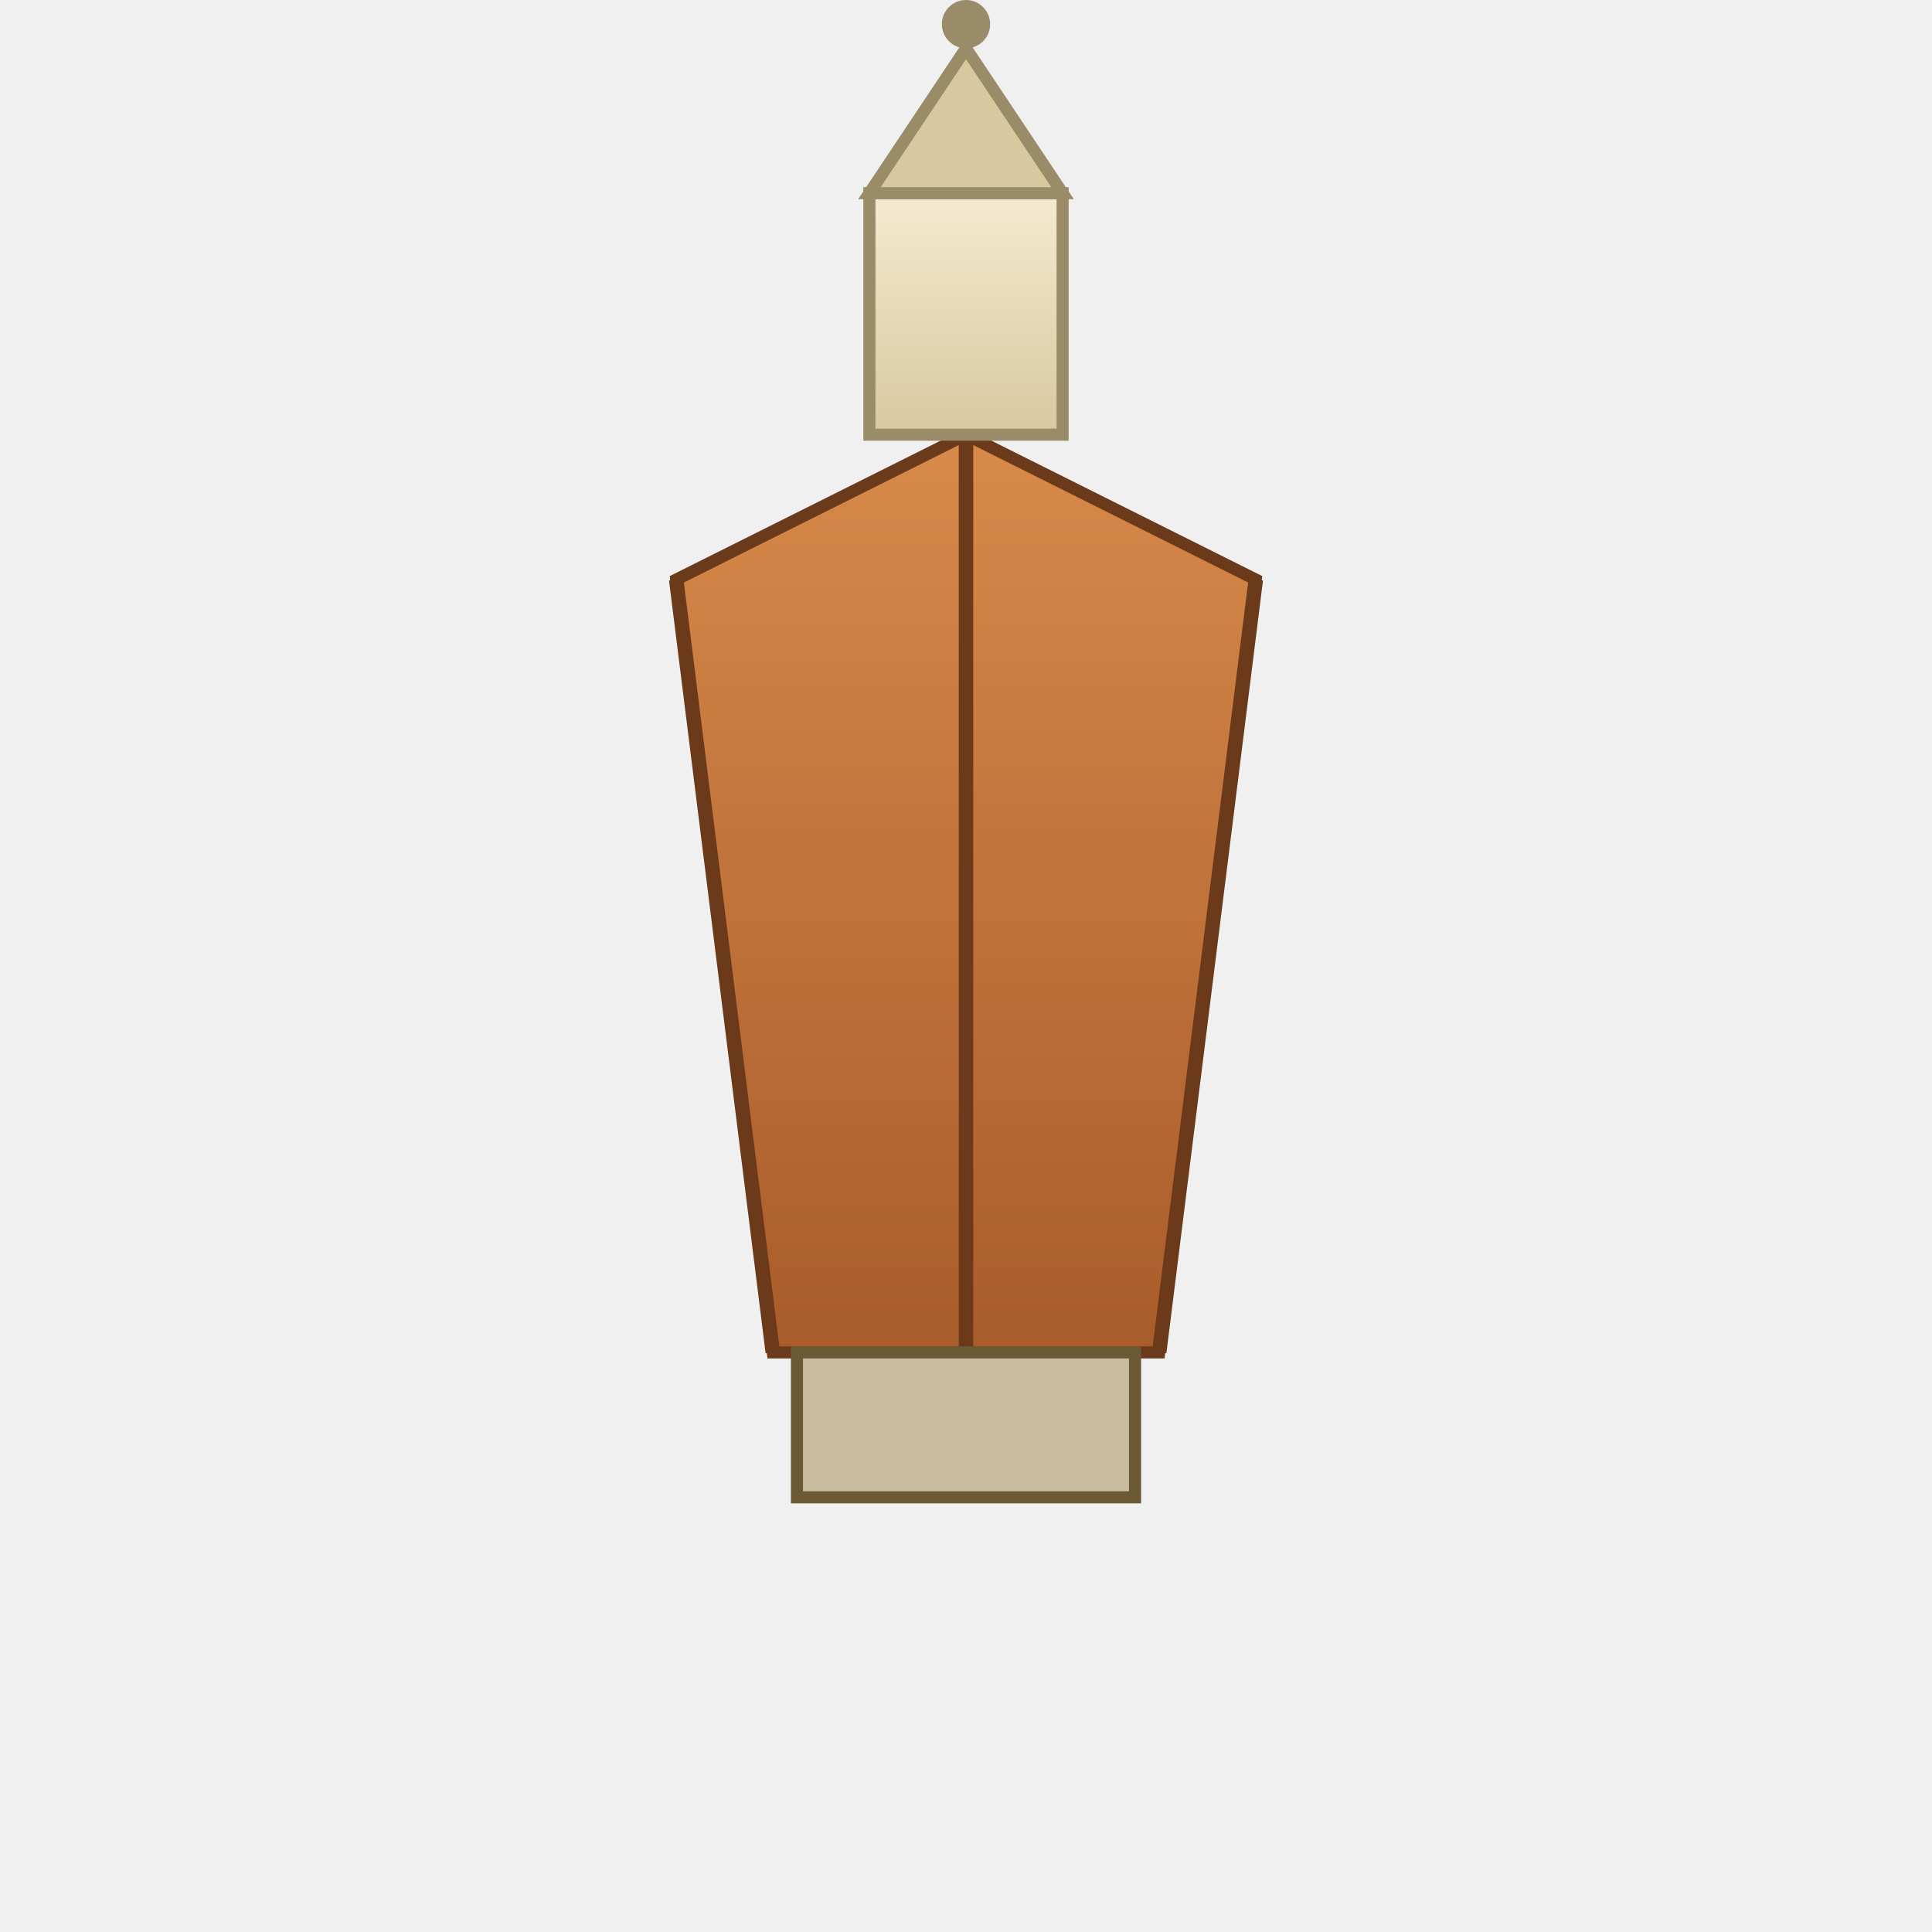
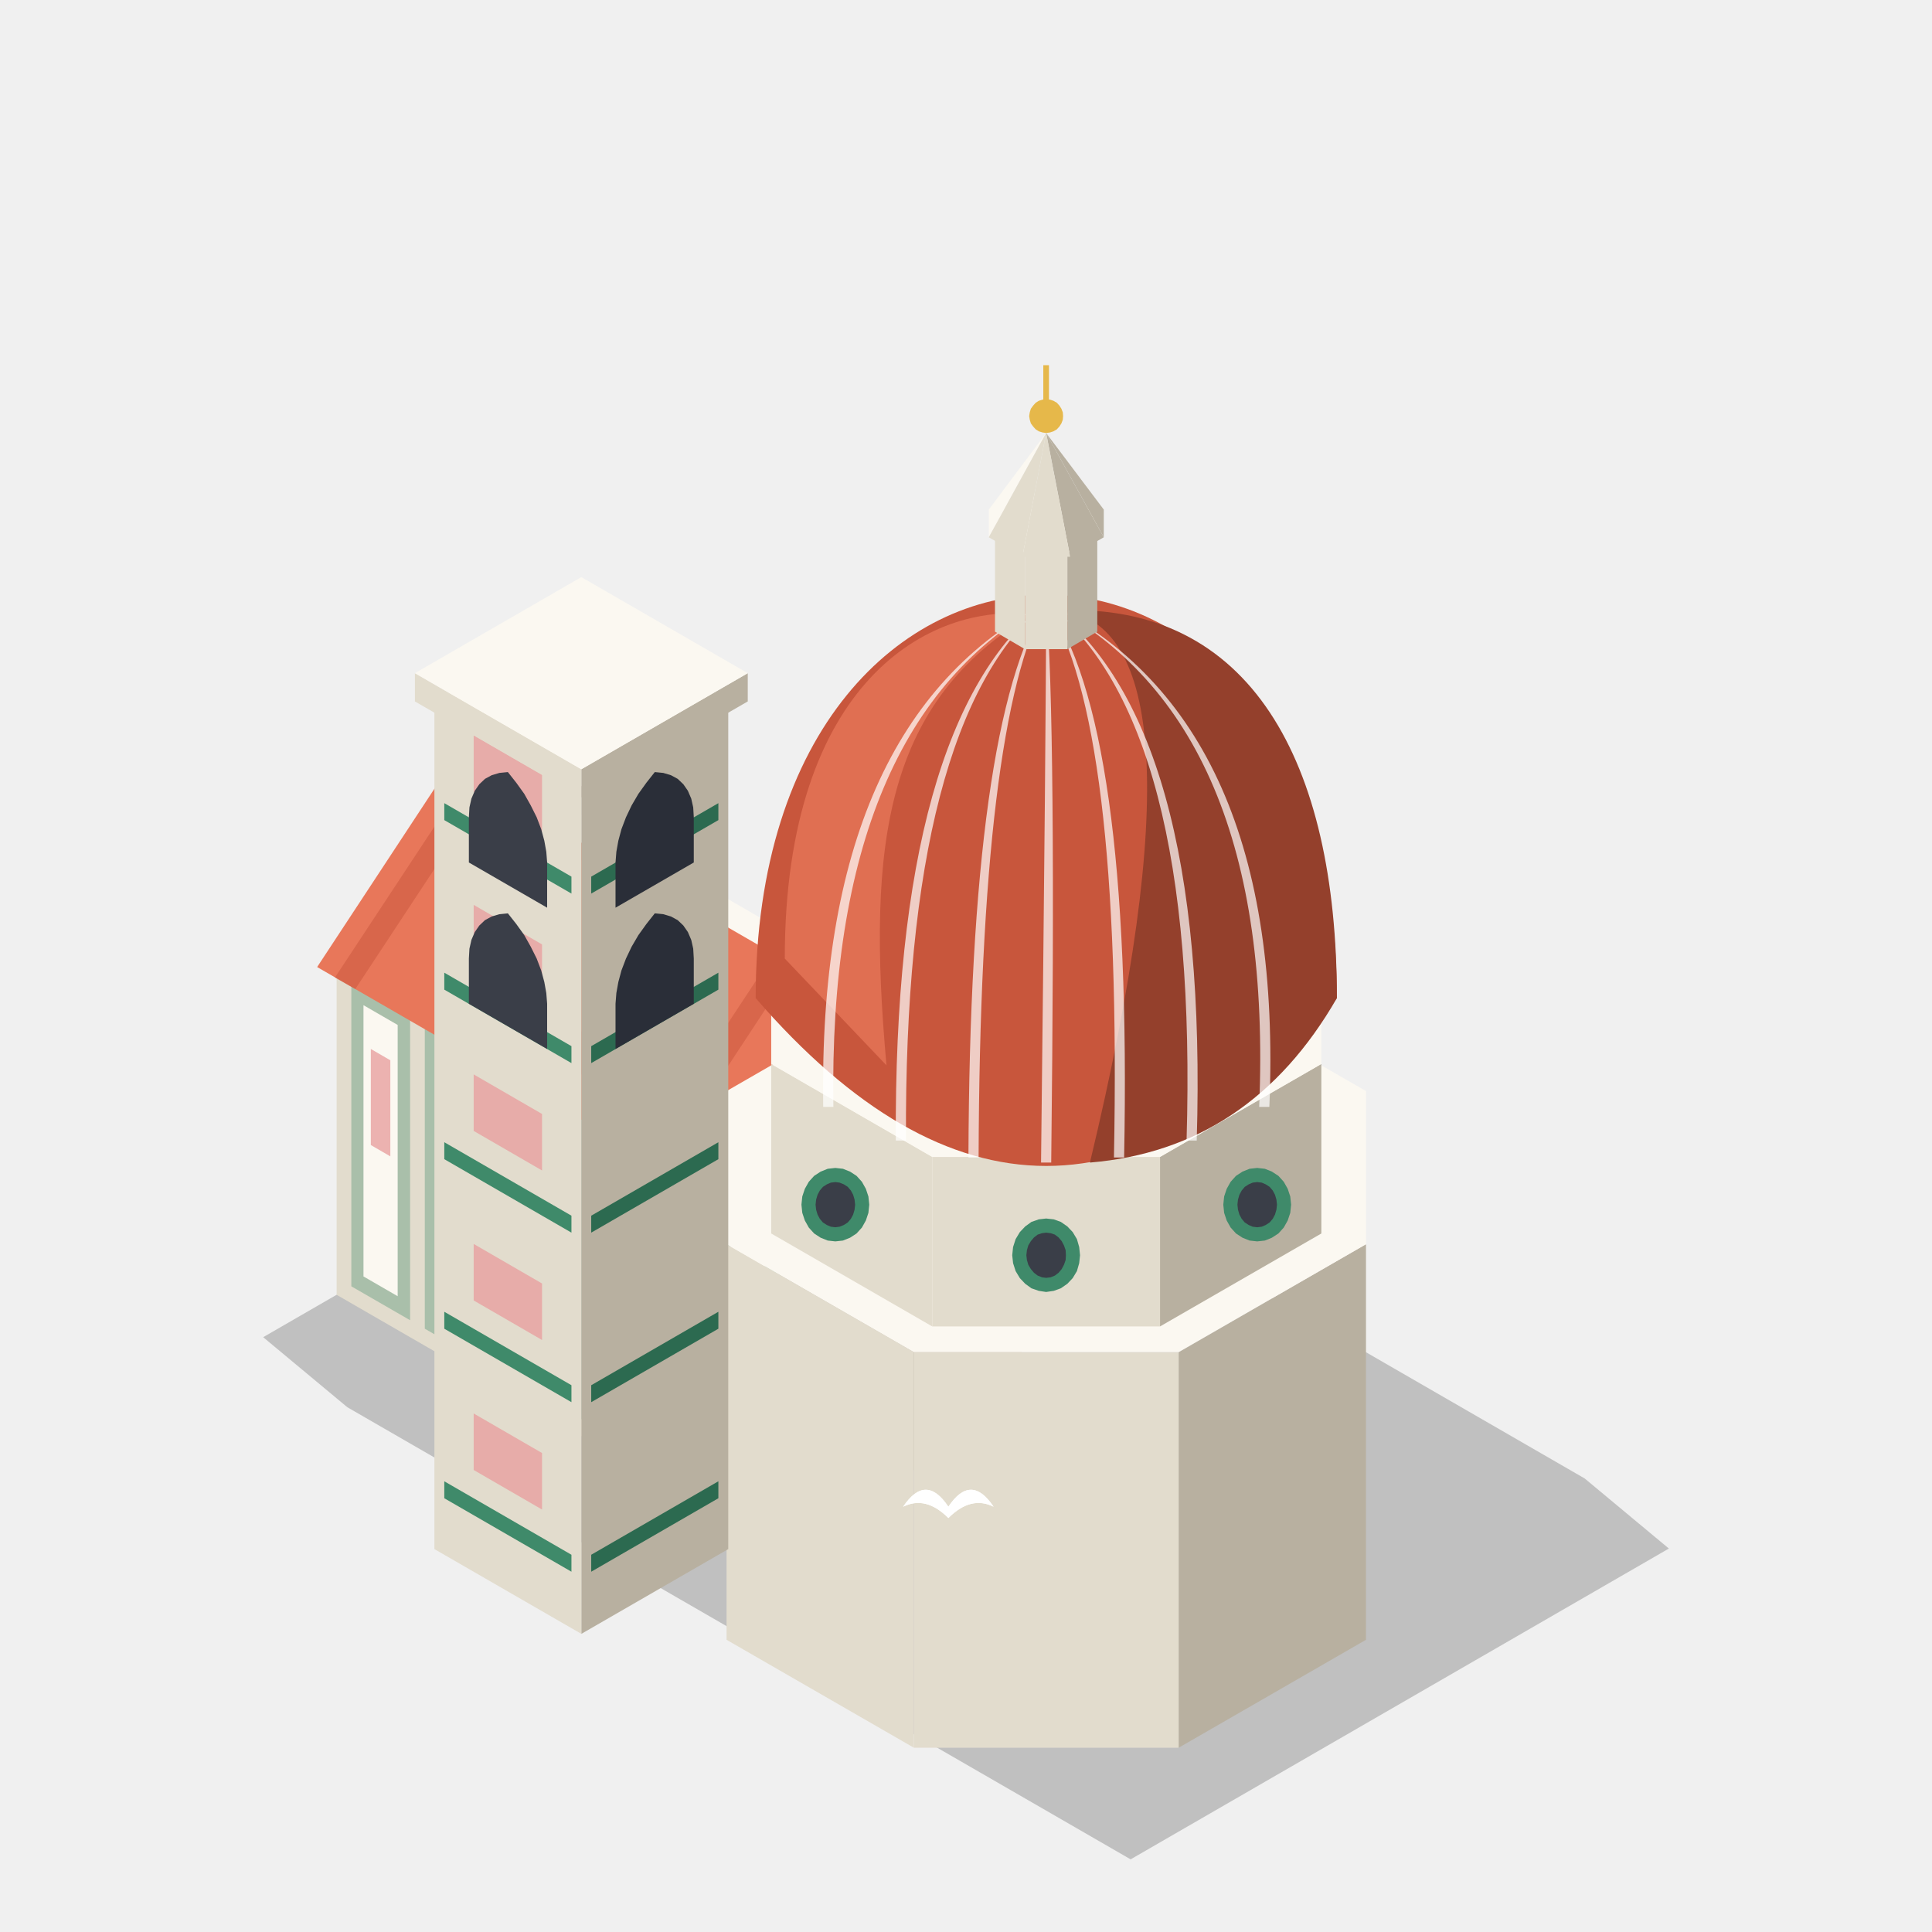
<svg xmlns="http://www.w3.org/2000/svg" viewBox="0 0 80 80">
-   <defs>
-     <linearGradient id="fdTile" x1="0" y1="0" x2="0" y2="1">
-       <stop offset="0" stop-color="#d88a4a" />
-       <stop offset="1" stop-color="#a85c2a" />
-     </linearGradient>
-     <linearGradient id="fdLantern" x1="0" y1="0" x2="0" y2="1">
-       <stop offset="0" stop-color="#f4ead0" />
-       <stop offset="1" stop-color="#d8c8a0" />
-     </linearGradient>
-   </defs>
-   <g fill="url(#fdTile)" stroke="#6b3a1a" stroke-width="0.5">
-     <polygon points="40,18 52,24 48,56 32,56 28,24" />
+   <g transform="translate(39.27 62.39) scale(1.17)">
+     <path d="M-24.25 -6L-5.2 -17L22.52 -1L25.5 1.48L6.45 12.48L-21.27 -3.52Z" fill="#000000" opacity="0.2" />
+     <path d="M2.6 -3.5L-6.06 1.5L-6.06 -10.5L2.6 -15.5Z" fill="#b8b0a0" />
+     <path d="M-21.65 -7.5L-6.06 1.5L-6.06 -10.5L-21.65 -19.5Z" fill="#e2dccd" />
+     <path d="M-12.99 -24.5L2.6 -15.5L-6.06 -10.5L-21.65 -19.5Z" fill="#fbf8f1" />
+     <path d="M-21.13 -7.8L-19.05 -6.6L-19.05 -17.4L-21.13 -18.6Z" fill="#3f8a6a" opacity="0.35" />
+     <path d="M-20.7 -8.15L-19.49 -7.45L-19.49 -17.05L-20.7 -17.75Z" fill="#fbf8f1" />
+     <path d="M-20.44 -12.8L-19.75 -12.4L-19.75 -15.8L-20.44 -16.2Z" fill="#e8a0a0" opacity="0.8" />
+     <path d="M-18.53 -6.3L-16.45 -5.1L-16.45 -15.9L-18.53 -17.1Z" fill="#3f8a6a" opacity="0.35" />
+     <path d="M-18.1 -6.65L-16.89 -5.95L-16.89 -15.55L-18.1 -16.25Z" fill="#fbf8f1" />
+     <path d="M-17.84 -11.3L-17.15 -10.9L-17.15 -14.3L-17.84 -14.7Z" fill="#e8a0a0" opacity="0.8" />
+     <path d="M-15.93 -4.8L-13.86 -3.6L-13.86 -14.4L-15.93 -15.6Z" fill="#3f8a6a" opacity="0.35" />
+     <path d="M-15.5 -5.15L-14.29 -4.45L-14.29 -14.05L-15.5 -14.75Z" fill="#fbf8f1" />
+     <path d="M-15.24 -9.8L-14.55 -9.4L-14.55 -12.8L-15.24 -13.2Z" fill="#e8a0a0" opacity="0.8" />
+     <path d="M-13.34 -3.3L-11.26 -2.1L-11.26 -12.9L-13.34 -14.1Z" fill="#3f8a6a" opacity="0.35" />
+     <path d="M-12.9 -3.65L-11.69 -2.95L-11.69 -12.55L-12.9 -13.25Z" fill="#fbf8f1" />
+     <path d="M-12.64 -8.3L-11.95 -7.9L-11.95 -11.3L-12.64 -11.7Z" fill="#e8a0a0" opacity="0.8" />
+     <path d="M-10.74 -1.8L-8.66 -0.6L-8.66 -11.4L-10.74 -12.6Z" fill="#3f8a6a" opacity="0.35" />
+     <path d="M-10.31 -2.15L-9.09 -1.45L-9.09 -11.05L-10.31 -11.75Z" fill="#fbf8f1" />
+     <path d="M-10.05 -6.8L-9.35 -6.4L-9.35 -9.8L-10.05 -10.2Z" fill="#e8a0a0" opacity="0.8" />
+     <path d="M-8.14 -0.3L-6.06 0.9L-6.06 -9.9L-8.14 -11.1Z" fill="#3f8a6a" opacity="0.35" />
+     <path d="M-7.71 -0.65L-6.5 0.05L-6.5 -9.55L-7.71 -10.25Z" fill="#fbf8f1" />
+     <path d="M-7.45 -5.3L-6.75 -4.9L-6.75 -8.3L-7.45 -8.7Z" fill="#e8a0a0" opacity="0.8" />
+     <path d="M2.6 -15.5L-6.06 -10.5L-1.73 -17Z" fill="#b8b0a0" />
+     <path d="M-22.34 -19.1L-6.06 -9.7L-1.39 -16.8L-17.67 -26.2Z" fill="#e8775a" />
+     <path d="M-21.71 -18.73L-20.99 -18.32L-16.31 -25.42L-17.03 -25.83Z" fill="#c8563c" opacity="0.5" />
+     <path d="M-18.09 -16.65L-17.37 -16.23L-12.69 -23.33L-13.42 -23.75Z" fill="#c8563c" opacity="0.5" />
+     <path d="M-14.47 -14.56L-13.75 -14.14L-9.07 -21.24L-9.8 -21.66Z" fill="#c8563c" opacity="0.5" />
+     <path d="M-10.86 -12.47L-10.13 -12.05L-5.46 -19.15L-6.18 -19.57Z" fill="#c8563c" opacity="0.5" />
+     <path d="M-7.24 -10.38L-6.51 -9.96L-1.84 -17.06L-2.56 -17.48Z" fill="#c8563c" opacity="0.5" />
+     <path d="M-6.06 -9.7L-1.39 -16.8L-1.39 -15.8L-6.06 -8.7Z" fill="#94402c" />
+     <path d="M-1.39 -16.8L3.29 -15.1L3.29 -14.1L-1.39 -15.8Z" fill="#94402c" />
+     <path d="M-7.85 4.71L-7.85 -0.71L-7.85 -14.71L-7.85 -9.29Z" fill="#e2dccd" />
+     <path d="M14.78 4.71L8.15 8.53L8.15 -5.47L14.78 -9.29Z" fill="#b8b0a0" />
+     <path d="M-1.22 8.53L-7.85 4.71L-7.85 -9.29L-1.22 -5.47Z" fill="#e2dccd" />
+     <path d="M8.15 8.53L-1.22 8.53L-1.22 -5.47L8.15 -5.47Z" fill="#e2dccd" />
+     <path d="M8.15 -5.47L-1.22 -5.47L-7.85 -9.29L-7.85 -14.71L-1.22 -18.53L8.15 -18.53L14.78 -14.71L14.78 -9.29Z" fill="#fbf8f1" />
+     <path d="M-6.27 -9.67L-6.27 -14.33L-6.27 -20.33L-6.27 -15.67Z" fill="#e2dccd" />
+     <path d="M13.2 -9.67L7.49 -6.38L7.49 -12.38L13.2 -15.67Z" fill="#b8b0a0" />
+     <path d="M-0.57 -6.38L-6.27 -9.67L-6.27 -15.67L-0.57 -12.38Z" fill="#e2dccd" />
+     <path d="M7.49 -6.38L-0.57 -6.38L-0.57 -12.38L7.49 -12.38Z" fill="#e2dccd" />
+     <path d="M7.49 -12.38L-0.57 -12.38L-6.27 -15.67L-6.27 -20.33L-0.57 -23.62L7.49 -23.62L13.2 -20.33L13.2 -15.67Z" fill="#fbf8f1" />
+     <path d="M12.13 -10.69L12.1 -10.4L12.01 -10.13L11.87 -9.88L11.68 -9.67L11.45 -9.52L11.2 -9.42L10.93 -9.39L10.66 -9.42L10.41 -9.52L10.18 -9.67L9.99 -9.88L9.85 -10.13L9.76 -10.4L9.73 -10.69L9.76 -10.98L9.85 -11.25L9.99 -11.5L10.18 -11.71L10.41 -11.86L10.66 -11.96L10.93 -11.99L11.2 -11.96L11.45 -11.86L11.68 -11.71L11.87 -11.5L12.01 -11.25L12.1 -10.98Z" fill="#3f8a6a" />
+     <path d="M11.63 -10.69L11.61 -10.51L11.56 -10.34L11.48 -10.19L11.37 -10.06L11.23 -9.97L11.09 -9.91L10.93 -9.89L10.77 -9.91L10.63 -9.97L10.49 -10.06L10.38 -10.19L10.3 -10.34L10.25 -10.51L10.23 -10.69L10.25 -10.87L10.3 -11.04L10.38 -11.19L10.49 -11.32L10.63 -11.41L10.77 -11.47L10.93 -11.49L11.09 -11.47L11.23 -11.41L11.37 -11.32L11.48 -11.19L11.56 -11.04L11.61 -10.87Z" fill="#3a3e48" />
+     <path d="M4.66 -8.9L4.63 -8.62L4.55 -8.34L4.4 -8.09L4.21 -7.89L3.98 -7.73L3.73 -7.64L3.46 -7.6L3.2 -7.64L2.94 -7.73L2.72 -7.89L2.53 -8.09L2.38 -8.34L2.29 -8.62L2.26 -8.9L2.29 -9.19L2.38 -9.47L2.53 -9.72L2.72 -9.92L2.94 -10.08L3.2 -10.17L3.46 -10.2L3.73 -10.17L3.98 -10.08L4.21 -9.92L4.4 -9.72L4.55 -9.47L4.63 -9.19Z" fill="#3f8a6a" />
+     <path d="M4.16 -8.9L4.15 -8.73L4.09 -8.56L4.01 -8.41L3.9 -8.28L3.77 -8.18L3.62 -8.12L3.46 -8.1L3.31 -8.12L3.16 -8.18L3.03 -8.28L2.92 -8.41L2.83 -8.56L2.78 -8.73L2.76 -8.9L2.78 -9.08L2.83 -9.25L2.92 -9.4L3.03 -9.53L3.16 -9.63L3.31 -9.68L3.46 -9.7L3.62 -9.68L3.77 -9.63L3.9 -9.53L4.01 -9.4L4.09 -9.25L4.15 -9.08Z" fill="#3a3e48" />
+     <path d="M-2.8 -10.69L-2.83 -10.4L-2.92 -10.13L-3.06 -9.88L-3.25 -9.67L-3.48 -9.52L-3.73 -9.42L-4 -9.39L-4.27 -9.42L-4.52 -9.52L-4.75 -9.67L-4.94 -9.88L-5.08 -10.13L-5.17 -10.4L-5.2 -10.69L-5.17 -10.98L-5.08 -11.25L-4.94 -11.5L-4.75 -11.71L-4.52 -11.86L-4.27 -11.96L-4 -11.99L-3.73 -11.96L-3.48 -11.86L-3.25 -11.71L-3.06 -11.5L-2.92 -11.25L-2.83 -10.98Z" fill="#3f8a6a" />
+     <path d="M-3.3 -10.69L-3.32 -10.51L-3.37 -10.34L-3.45 -10.19L-3.56 -10.06L-3.7 -9.97L-3.85 -9.91L-4 -9.89L-4.16 -9.91L-4.3 -9.97L-4.44 -10.06L-4.55 -10.19L-4.63 -10.34L-4.68 -10.51L-4.7 -10.69L-4.68 -10.87L-4.63 -11.04L-4.55 -11.19L-4.44 -11.32L-4.3 -11.41L-4.16 -11.47L-4 -11.49L-3.85 -11.47L-3.7 -11.41L-3.56 -11.32L-3.45 -11.19L-3.37 -11.04L-3.32 -10.87Z" fill="#3a3e48" />
+     <path d="M-6.82 -18C-6.82 -37.04 13.75 -37.04 13.75 -18Q3.46 -6.12 -6.82 -18Z" fill="#c8563c" />
+     <path d="M5.01 -12.18C8.09 -25 7.58 -31.3 3.98 -31.72C10.67 -32 13.75 -26.4 13.75 -18Q10.67 -12.65 5.01 -12.18Z" fill="#94402c" />
+     <path d="M-5.79 -19.4C-5.79 -29.2 -0.65 -32 2.95 -31.58C-2.19 -28.5 -2.91 -23.6 -2.19 -15.62Z" fill="#e8775a" opacity="0.75" />
+     <path d="M-4.43 -14.15Q-4.64 -27.8 3.46 -32Q-4.28 -27.8 -4.07 -14.15Z" fill="#ffffff" opacity="0.7" />
+     <path d="M-1.86 -12.96Q-1.94 -27.8 3.46 -32Q-1.58 -27.8 -1.5 -12.96Z" fill="#ffffff" opacity="0.7" />
+     <path d="M0.71 -12.36Q0.76 -27.8 3.46 -32Q1.12 -27.8 1.07 -12.36Z" fill="#ffffff" opacity="0.7" />
+     <path d="M3.28 -12.18Q3.46 -27.8 3.46 -32Q3.82 -27.8 3.64 -12.18Z" fill="#ffffff" opacity="0.7" />
+     <path d="M5.86 -12.36Q6.16 -27.8 3.46 -32Q6.52 -27.8 6.22 -12.36Z" fill="#ffffff" opacity="0.7" />
+     <path d="M8.43 -12.96Q8.87 -27.8 3.46 -32Q9.23 -27.8 8.79 -12.96Z" fill="#ffffff" opacity="0.7" />
+     <path d="M11 -14.15Q11.57 -27.8 3.46 -32Q11.93 -27.8 11.36 -14.15Z" fill="#ffffff" opacity="0.7" />
+     <path d="M1.65 -30.97L1.65 -31.83L1.65 -35.23L1.65 -34.37Z" fill="#e2dccd" />
+     <path d="M5.27 -30.97L4.21 -30.35L4.21 -33.75L5.27 -34.37Z" fill="#b8b0a0" />
+     <path d="M2.71 -30.35L1.65 -30.97L1.65 -34.37L2.71 -33.75Z" fill="#e2dccd" />
+     <path d="M4.21 -30.35L2.71 -30.35L2.71 -33.75L4.21 -33.75Z" fill="#e2dccd" />
+     <path d="M4.21 -33.75L2.71 -33.75L1.65 -34.37L1.65 -35.23L2.71 -35.85L4.21 -35.85L5.27 -35.23L5.27 -34.37Z" fill="#fbf8f1" />
+     <path d="M5.5 -35.29L5.5 -34.31L3.46 -38L3.46 -38Z" fill="#b8b0a0" />
+     <path d="M1.43 -34.31L1.43 -35.29L3.46 -38L3.46 -38Z" fill="#fbf8f1" />
+     <path d="M5.5 -34.31L4.31 -33.62L3.46 -38L3.46 -38Z" fill="#b8b0a0" />
+     <path d="M2.62 -33.62L1.43 -34.31L3.46 -38L3.46 -38Z" fill="#e2dccd" />
+     <path d="M4.31 -33.62L2.62 -33.62L3.46 -38L3.46 -38Z" fill="#e2dccd" />
+     <path d="M4.06 -38.6L4.05 -38.47L4 -38.34L3.93 -38.23L3.84 -38.13L3.72 -38.06L3.6 -38.02L3.46 -38L3.33 -38.02L3.2 -38.06L3.09 -38.13L3 -38.23L2.92 -38.34L2.88 -38.47L2.86 -38.6L2.88 -38.73L2.92 -38.86L3 -38.97L3.09 -39.07L3.2 -39.14L3.33 -39.18L3.46 -39.2L3.6 -39.18L3.72 -39.14L3.84 -39.07L3.93 -38.97L4 -38.86L4.05 -38.73Z" fill="#e6b84a" />
+     <path d="M3.36 -39L3.56 -39L3.56 -40.4L3.36 -40.4Z" fill="#e6b84a" />
+     <path d="M3.46 -40.60L3.81 -39.35L5.06 -39.00L3.81 -38.65L3.46 -37.40L3.11 -38.65L1.86 -39.00L3.11 -39.35Z" fill="#fff3b0" opacity="0">
+       <animate attributeName="opacity" values="0;1;0" dur="2.4s" begin="0s" repeatCount="indefinite" />
+     </path>
+     <path d="M-7.79 1.5L-12.99 4.5L-12.99 -25.5L-7.79 -28.5Z" fill="#b8b0a0" />
+     <path d="M-18.19 1.5L-12.99 4.5L-12.99 -25.5L-18.19 -28.5Z" fill="#e2dccd" />
+     <path d="M-12.99 -31.5L-7.79 -28.5L-12.99 -25.5L-18.19 -28.5Z" fill="#fbf8f1" />
+     <path d="M-17.84 -0.3L-13.34 2.3L-13.34 1.7L-17.84 -0.9Z" fill="#3f8a6a" />
+     <path d="M-8.14 -0.3L-12.64 2.3L-12.64 1.7L-8.14 -0.9Z" fill="#2c6a50" />
+     <path d="M-16.8 -1.3L-14.38 0.1L-14.38 -1.9L-16.8 -3.3Z" fill="#e8a0a0" opacity="0.8" />
+     <path d="M-17.84 -6.3L-13.34 -3.7L-13.34 -4.3L-17.84 -6.9Z" fill="#3f8a6a" />
+     <path d="M-8.14 -6.3L-12.64 -3.7L-12.64 -4.3L-8.14 -6.9Z" fill="#2c6a50" />
+     <path d="M-16.8 -7.3L-14.38 -5.9L-14.38 -7.9L-16.8 -9.3Z" fill="#e8a0a0" opacity="0.8" />
+     <path d="M-17.84 -12.3L-13.34 -9.7L-13.34 -10.3L-17.84 -12.9Z" fill="#3f8a6a" />
+     <path d="M-8.14 -12.3L-12.64 -9.7L-12.64 -10.3L-8.14 -12.9Z" fill="#2c6a50" />
+     <path d="M-16.8 -13.3L-14.38 -11.9L-14.38 -13.9L-16.8 -15.3Z" fill="#e8a0a0" opacity="0.8" />
+     <path d="M-17.84 -18.3L-13.34 -15.7L-13.34 -16.3L-17.84 -18.9Z" fill="#3f8a6a" />
+     <path d="M-8.14 -18.3L-12.64 -15.7L-12.64 -16.3L-8.14 -18.9Z" fill="#2c6a50" />
+     <path d="M-16.8 -19.3L-14.38 -17.9L-14.38 -19.9L-16.8 -21.3Z" fill="#e8a0a0" opacity="0.8" />
+     <path d="M-17.84 -24.3L-13.34 -21.7L-13.34 -22.3L-17.84 -24.9Z" fill="#3f8a6a" />
+     <path d="M-8.14 -24.3L-12.64 -21.7L-12.64 -22.3L-8.14 -24.9Z" fill="#2c6a50" />
+     <path d="M-16.8 -25.3L-14.38 -23.9L-14.38 -25.9L-16.8 -27.3Z" fill="#e8a0a0" opacity="0.8" />
+     <path d="M-16.97 -17.8L-14.2 -16.2L-14.2 -17.8L-14.23 -18.18L-14.3 -18.57L-14.41 -18.98L-14.57 -19.4L-14.78 -19.82L-15.01 -20.23L-15.29 -20.62L-15.59 -21L-15.89 -20.97L-16.16 -20.89L-16.4 -20.76L-16.6 -20.57L-16.76 -20.34L-16.88 -20.06L-16.95 -19.75L-16.97 -19.4Z" fill="#3a3e48" />
+     <path d="M-9.01 -17.8L-11.78 -16.2L-11.78 -17.8L-11.75 -18.18L-11.68 -18.57L-11.57 -18.98L-11.41 -19.4L-11.21 -19.82L-10.97 -20.23L-10.69 -20.62L-10.39 -21L-10.09 -20.97L-9.82 -20.89L-9.58 -20.76L-9.38 -20.57L-9.22 -20.34L-9.1 -20.06L-9.03 -19.75L-9.01 -19.4Z" fill="#2a2e38" />
+     <path d="M-16.97 -22.8L-14.2 -21.2L-14.2 -22.8L-14.23 -23.18L-14.3 -23.57L-14.41 -23.98L-14.57 -24.4L-14.78 -24.82L-15.01 -25.23L-15.29 -25.62L-15.59 -26L-15.89 -25.97L-16.16 -25.89L-16.4 -25.76L-16.6 -25.57L-16.76 -25.34L-16.88 -25.06L-16.95 -24.75L-16.97 -24.4Z" fill="#3a3e48" />
+     <path d="M-9.01 -22.8L-11.78 -21.2L-11.78 -22.8L-11.75 -23.18L-11.68 -23.57L-11.57 -23.98L-11.41 -24.4L-11.21 -24.82L-10.97 -25.23L-10.69 -25.62L-10.39 -26L-10.09 -25.97L-9.82 -25.89L-9.58 -25.76L-9.38 -25.57L-9.22 -25.34L-9.1 -25.06L-9.03 -24.75L-9.01 -24.4Z" fill="#2a2e38" />
+     <path d="M-7.1 -28.5L-12.99 -25.1L-12.99 -26.1L-7.1 -29.5Z" fill="#b8b0a0" />
+     <path d="M-18.88 -28.5L-12.99 -25.1L-12.99 -26.1L-18.88 -29.5Z" fill="#e2dccd" />
+     <path d="M-12.99 -32.9L-7.1 -29.5L-12.99 -26.1L-18.88 -29.5Z" fill="#fbf8f1" />
+     <g>
+       <animateMotion dur="7s" begin="0s" repeatCount="indefinite" path="M-10.00 -44.00a10 3 0 1 0 20 0a10 3 0 1 0 -20 0" />
+       <path d="M-1.6 0Q-.8 -1.2 0 0Q.8 -1.2 1.6 0Q.8 -.4 0 .4Q-.8 -.4 -1.6 0Z" fill="#ffffff">
+         <animate attributeName="d" values="M-1.6 0Q-.8 -1.2 0 0Q.8 -1.2 1.6 0Q.8 -.4 0 .4Q-.8 -.4 -1.6 0Z;M-1.6 -.8Q-.8 .4 0 0Q.8 .4 1.6 -.8Q.8 .2 0 .6Q-.8 .2 -1.6 -.8Z;M-1.6 0Q-.8 -1.2 0 0Q.8 -1.2 1.6 0Q.8 -.4 0 .4Q-.8 -.4 -1.6 0Z" dur=".5s" repeatCount="indefinite" />
+       </path>
+     </g>
+     <g>
+       <animateMotion dur="8s" begin="-2s" repeatCount="indefinite" path="M-10.00 -42.00a10 3 0 1 0 20 0a10 3 0 1 0 -20 0" />
+       <path d="M-1.6 0Q-.8 -1.2 0 0Q.8 -1.2 1.6 0Q.8 -.4 0 .4Q-.8 -.4 -1.6 0Z" fill="#ffffff">
+         <animate attributeName="d" values="M-1.6 0Q-.8 -1.2 0 0Q.8 -1.2 1.6 0Q.8 -.4 0 .4Q-.8 -.4 -1.6 0Z;M-1.6 -.8Q-.8 .4 0 0Q.8 .4 1.6 -.8Q.8 .2 0 .6Q-.8 .2 -1.6 -.8Z;M-1.6 0Q-.8 -1.2 0 0Q.8 -1.2 1.6 0Q.8 -.4 0 .4Q-.8 -.4 -1.6 0Z" dur=".5s" repeatCount="indefinite" />
+       </path>
+     </g>
  </g>
-   <g stroke="#6b3a1a" stroke-width="0.6" fill="none">
-     <line x1="40" y1="18" x2="40" y2="56" />
-     <line x1="52" y1="24" x2="48" y2="56" />
-     <line x1="28" y1="24" x2="32" y2="56" />
-   </g>
-   <rect x="33" y="56" width="14" height="6" fill="#c9bca0" stroke="#6b5a34" stroke-width="0.5" />
-   <rect x="36" y="8" width="8" height="10" fill="url(#fdLantern)" stroke="#9a8c68" stroke-width="0.5" />
-   <polygon points="36,8 40,2 44,8" fill="#d8c8a0" stroke="#9a8c68" stroke-width="0.5" />
-   <circle cx="40" cy="1" r="1" fill="#9a8c68" />
</svg>
